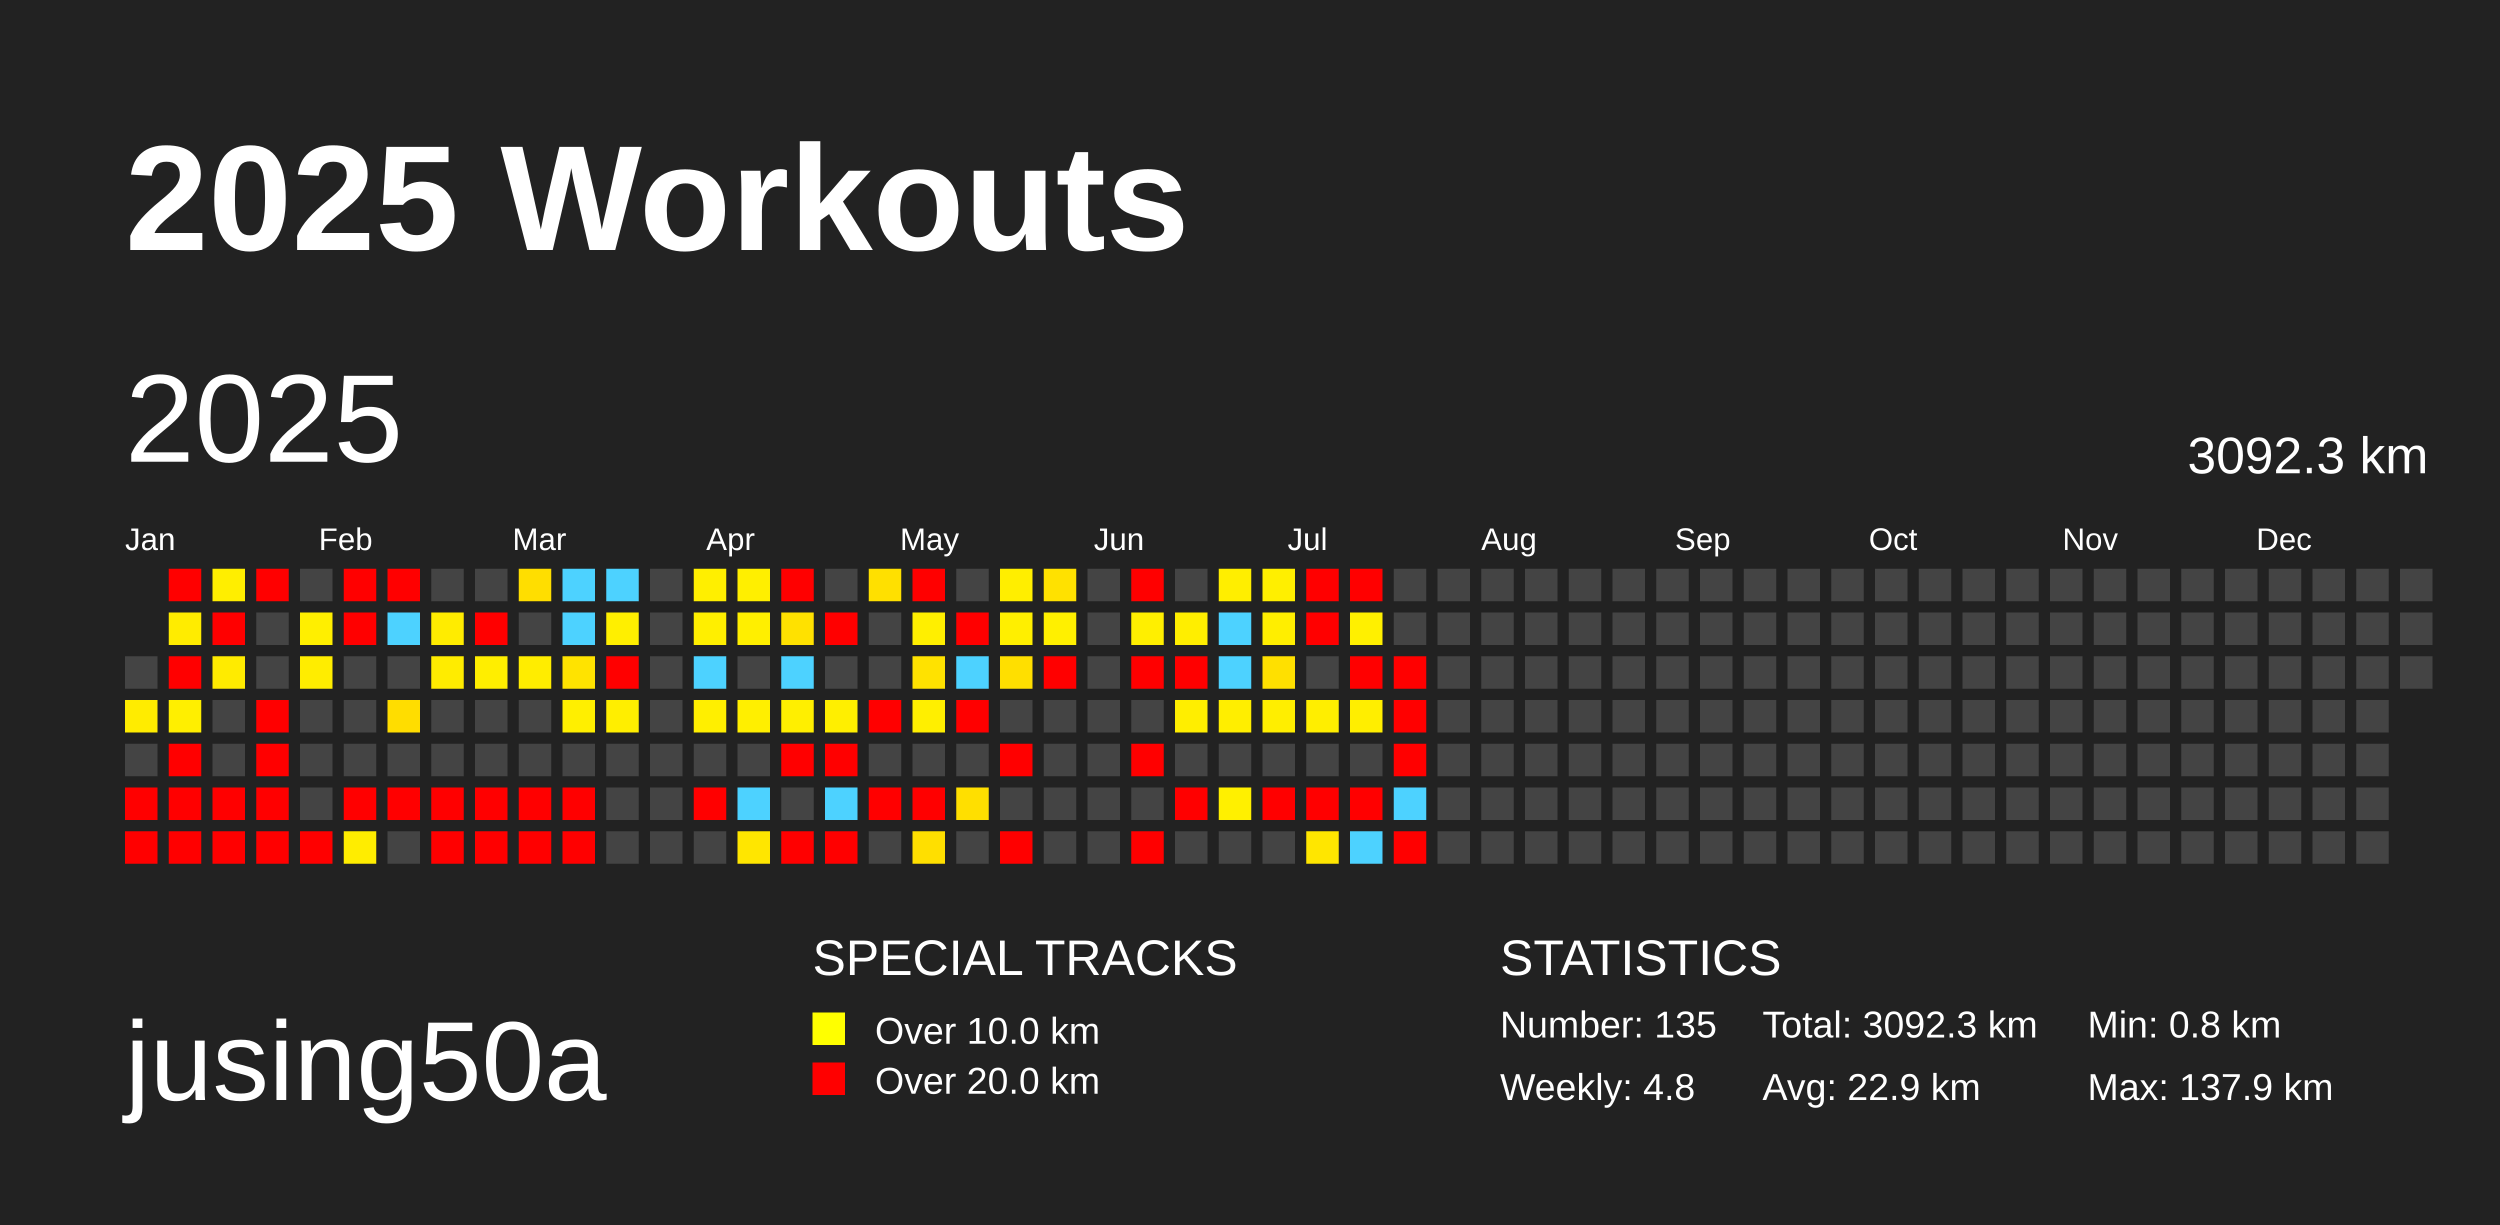
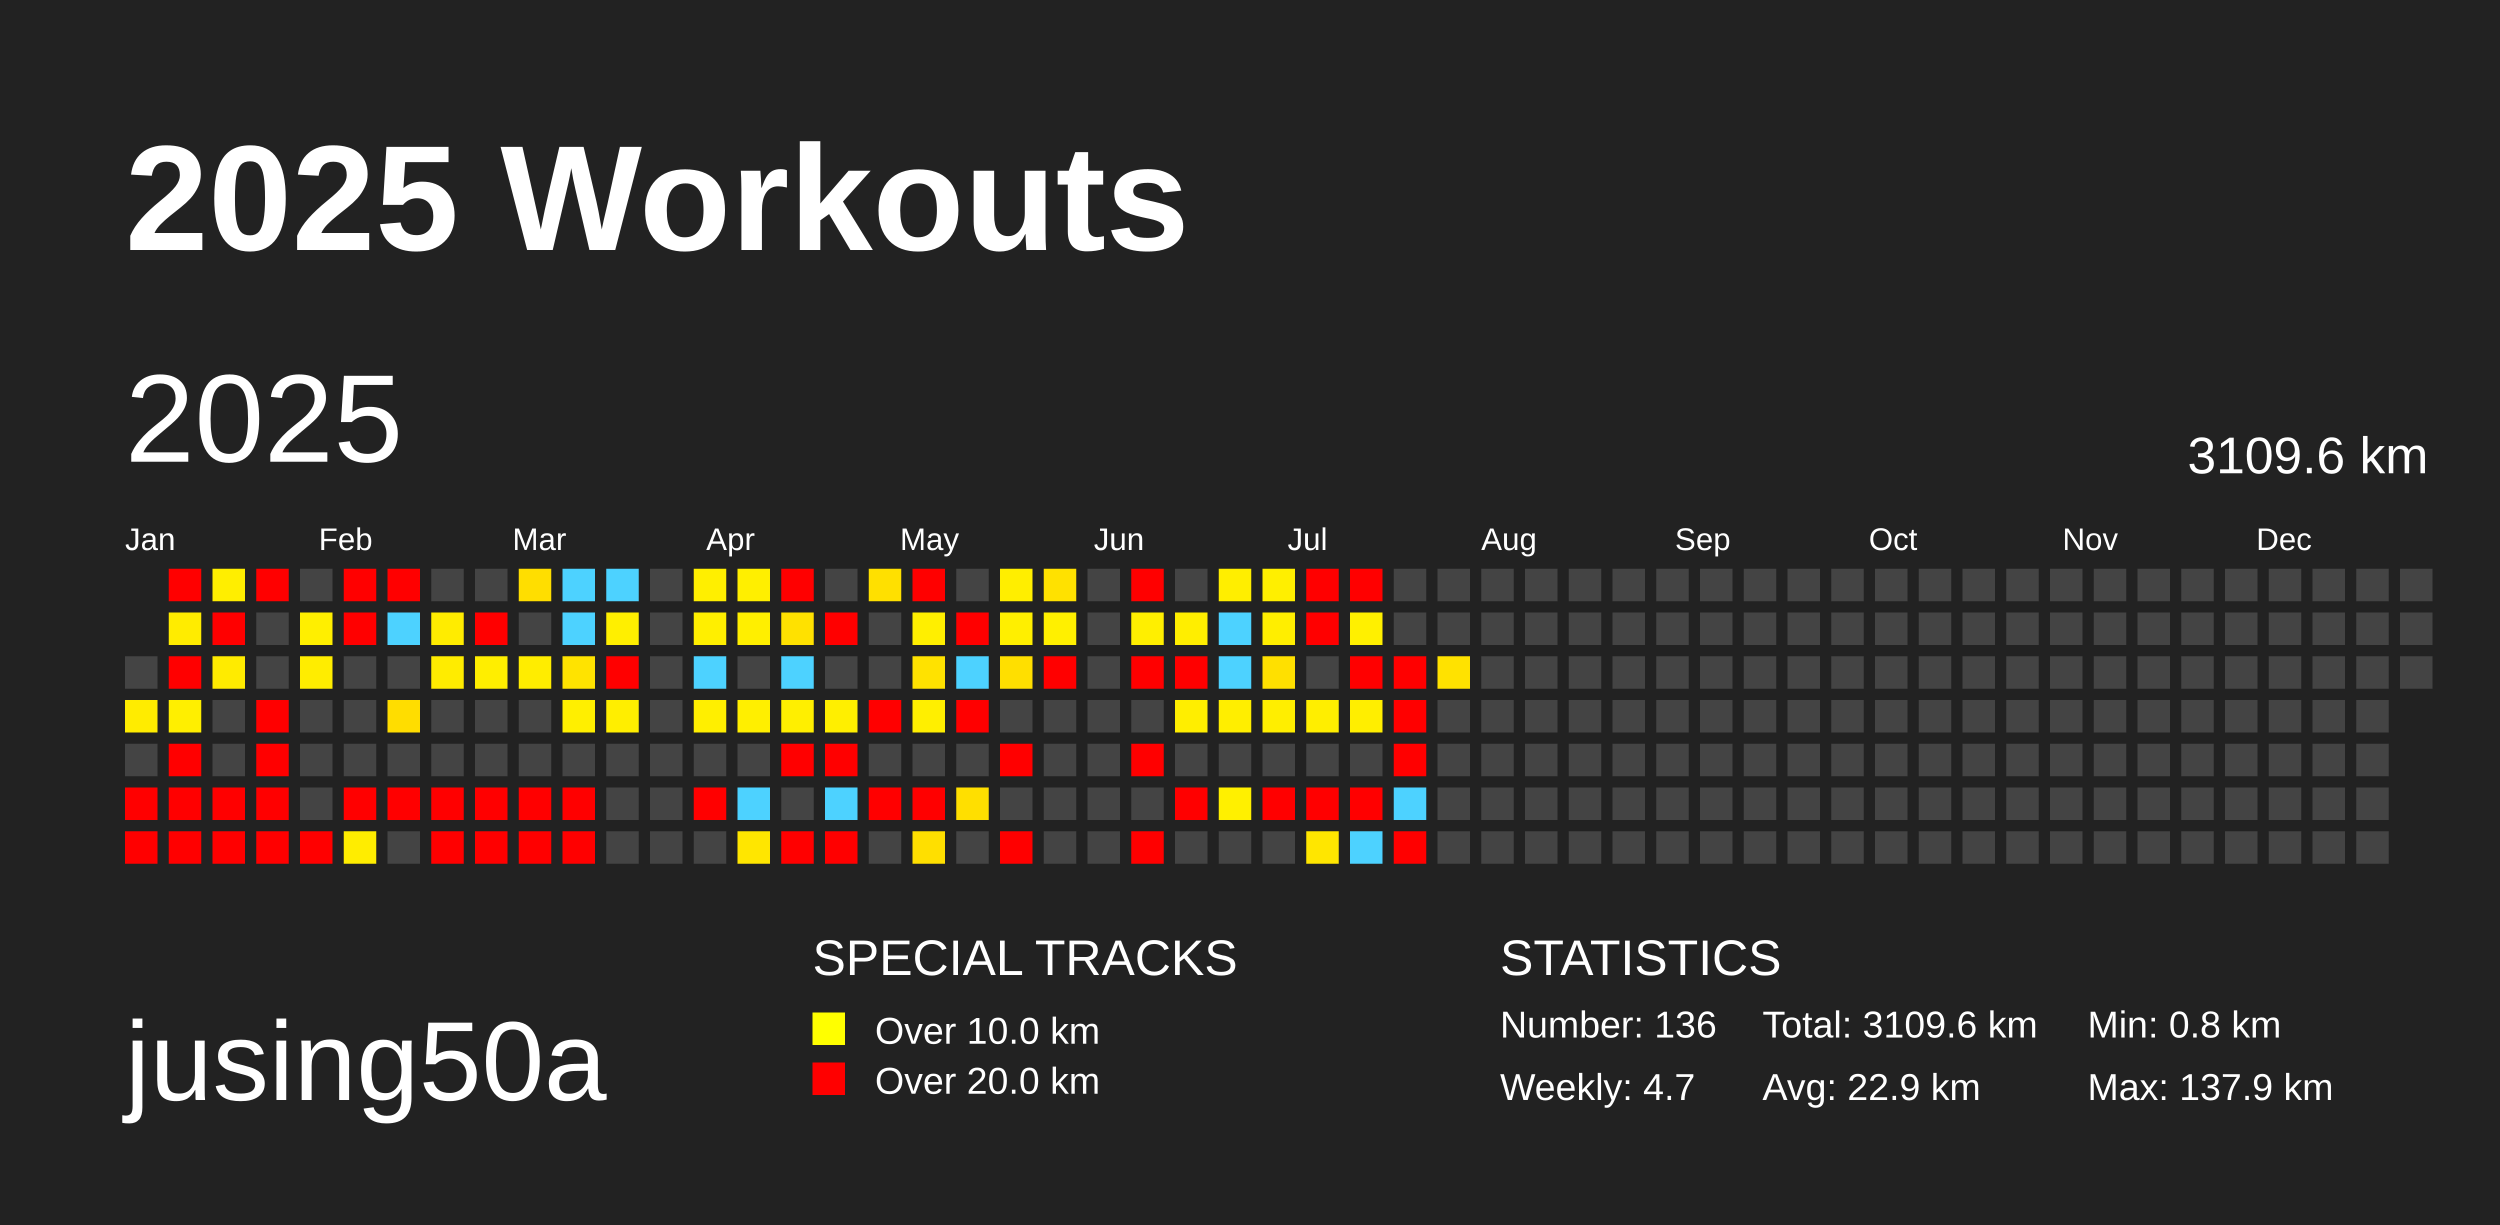
<svg xmlns="http://www.w3.org/2000/svg" baseProfile="full" height="98mm" version="1.1" viewBox="0,0,200,98" width="200mm">
  <defs />
  <rect fill="#222222" height="98" width="200" x="0" y="0" />
  <text fill="#FFFFFF" style="font-size:12px; font-family:Arial; font-weight:bold;" x="10" y="20">2025 Workouts</text>
  <text fill="#FFFFFF" style="font-size:9px; font-family:Arial" x="10" y="88">jusing50a</text>
  <text fill="#FFFFFF" style="font-size:4px; font-family:Arial" x="65" y="78">SPECIAL TRACKS</text>
  <rect fill="yellow" height="2.6" width="2.6" x="65" y="81" />
  <text fill="#FFFFFF" style="font-size:3px; font-family:Arial" x="70" y="83.5">Over 10.0 km</text>
  <rect fill="red" height="2.6" width="2.6" x="65" y="85" />
  <text fill="#FFFFFF" style="font-size:3px; font-family:Arial" x="70" y="87.5">Over 20.0 km</text>
  <text fill="#FFFFFF" style="font-size:4px; font-family:Arial" x="120" y="78">STATISTICS</text>
-   <text fill="#FFFFFF" style="font-size:3px; font-family:Arial" x="120" y="83">Number: 135</text>
-   <text fill="#FFFFFF" style="font-size:3px; font-family:Arial" x="120" y="88">Weekly: 4.8</text>
-   <text fill="#FFFFFF" style="font-size:3px; font-family:Arial" x="141" y="83">Total: 3092.3 km</text>
+   <text fill="#FFFFFF" style="font-size:3px; font-family:Arial" x="120" y="83">Number: 136</text>
+   <text fill="#FFFFFF" style="font-size:3px; font-family:Arial" x="120" y="88">Weekly: 4.7</text>
+   <text fill="#FFFFFF" style="font-size:3px; font-family:Arial" x="141" y="83">Total: 3109.6 km</text>
  <text fill="#FFFFFF" style="font-size:3px; font-family:Arial" x="141" y="88">Avg: 22.9 km</text>
  <text fill="#FFFFFF" style="font-size:3px; font-family:Arial" x="167" y="83">Min: 0.8 km</text>
  <text fill="#FFFFFF" style="font-size:3px; font-family:Arial" x="167" y="88">Max: 137.9 km</text>
  <text dominant-baseline="hanging" fill="#FFFFFF" style="font-size:10.0px; font-family:Arial;" x="10" y="30">2025</text>
-   <text dominant-baseline="hanging" fill="#FFFFFF" style="font-size:4.125px; font-family:Arial;" x="175" y="35">3092.3 km</text>
+   <text dominant-baseline="hanging" fill="#FFFFFF" style="font-size:4.125px; font-family:Arial;" x="175" y="35">3109.6 km</text>
  <text fill="#FFFFFF" style="font-size:2.5px; font-family:Arial" x="10.0" y="44">Jan</text>
  <text fill="#FFFFFF" style="font-size:2.5px; font-family:Arial" x="25.5" y="44">Feb</text>
  <text fill="#FFFFFF" style="font-size:2.5px; font-family:Arial" x="41.0" y="44">Mar</text>
  <text fill="#FFFFFF" style="font-size:2.5px; font-family:Arial" x="56.5" y="44">Apr</text>
  <text fill="#FFFFFF" style="font-size:2.5px; font-family:Arial" x="72.0" y="44">May</text>
  <text fill="#FFFFFF" style="font-size:2.5px; font-family:Arial" x="87.5" y="44">Jun</text>
  <text fill="#FFFFFF" style="font-size:2.5px; font-family:Arial" x="103.0" y="44">Jul</text>
  <text fill="#FFFFFF" style="font-size:2.5px; font-family:Arial" x="118.5" y="44">Aug</text>
  <text fill="#FFFFFF" style="font-size:2.5px; font-family:Arial" x="134.0" y="44">Sep</text>
  <text fill="#FFFFFF" style="font-size:2.5px; font-family:Arial" x="149.5" y="44">Oct</text>
  <text fill="#FFFFFF" style="font-size:2.5px; font-family:Arial" x="165.0" y="44">Nov</text>
  <text fill="#FFFFFF" style="font-size:2.5px; font-family:Arial" x="180.5" y="44">Dec</text>
  <rect fill="#444444" height="2.6" width="2.6" x="10.0" y="52.5" />
  <rect fill="#ffec00" height="2.6" width="2.6" x="10.0" y="56.0" />
  <rect fill="#444444" height="2.6" width="2.6" x="10.0" y="59.5" />
  <rect fill="red" height="2.6" width="2.6" x="10.0" y="63.0" />
  <rect fill="red" height="2.6" width="2.6" x="10.0" y="66.5" />
  <rect fill="red" height="2.6" width="2.6" x="13.5" y="45.5" />
  <rect fill="#ffec00" height="2.6" width="2.6" x="13.5" y="49.0" />
  <rect fill="red" height="2.6" width="2.6" x="13.5" y="52.5" />
  <rect fill="#ffef00" height="2.6" width="2.6" x="13.5" y="56.0" />
  <rect fill="red" height="2.6" width="2.6" x="13.5" y="59.5" />
  <rect fill="red" height="2.6" width="2.6" x="13.5" y="63.0" />
  <rect fill="red" height="2.6" width="2.6" x="13.5" y="66.5" />
  <rect fill="#ffee00" height="2.6" width="2.6" x="17.0" y="45.5" />
  <rect fill="red" height="2.6" width="2.6" x="17.0" y="49.0" />
  <rect fill="#ffeb00" height="2.6" width="2.6" x="17.0" y="52.5" />
  <rect fill="#444444" height="2.6" width="2.6" x="17.0" y="56.0" />
  <rect fill="#444444" height="2.6" width="2.6" x="17.0" y="59.5" />
  <rect fill="red" height="2.6" width="2.6" x="17.0" y="63.0" />
  <rect fill="red" height="2.6" width="2.6" x="17.0" y="66.5" />
  <rect fill="red" height="2.6" width="2.6" x="20.5" y="45.5" />
  <rect fill="#444444" height="2.6" width="2.6" x="20.5" y="49.0" />
  <rect fill="#444444" height="2.6" width="2.6" x="20.5" y="52.5" />
  <rect fill="red" height="2.6" width="2.6" x="20.5" y="56.0" />
  <rect fill="red" height="2.6" width="2.6" x="20.5" y="59.5" />
  <rect fill="red" height="2.6" width="2.6" x="20.5" y="63.0" />
  <rect fill="red" height="2.6" width="2.6" x="20.5" y="66.5" />
  <rect fill="#444444" height="2.6" width="2.6" x="24.0" y="45.5" />
  <rect fill="#ffef00" height="2.6" width="2.6" x="24.0" y="49.0" />
  <rect fill="#ffed00" height="2.6" width="2.6" x="24.0" y="52.5" />
  <rect fill="#444444" height="2.6" width="2.6" x="24.0" y="56.0" />
  <rect fill="#444444" height="2.6" width="2.6" x="24.0" y="59.5" />
  <rect fill="#444444" height="2.6" width="2.6" x="24.0" y="63.0" />
  <rect fill="red" height="2.6" width="2.6" x="24.0" y="66.5" />
  <rect fill="red" height="2.6" width="2.6" x="27.5" y="45.5" />
  <rect fill="red" height="2.6" width="2.6" x="27.5" y="49.0" />
  <rect fill="#444444" height="2.6" width="2.6" x="27.5" y="52.5" />
  <rect fill="#444444" height="2.6" width="2.6" x="27.5" y="56.0" />
  <rect fill="#444444" height="2.6" width="2.6" x="27.5" y="59.5" />
  <rect fill="red" height="2.6" width="2.6" x="27.5" y="63.0" />
  <rect fill="#ffed00" height="2.6" width="2.6" x="27.5" y="66.5" />
  <rect fill="red" height="2.6" width="2.6" x="31.0" y="45.5" />
  <rect fill="#4dd2ff" height="2.6" width="2.6" x="31.0" y="49.0" />
  <rect fill="#444444" height="2.6" width="2.6" x="31.0" y="52.5" />
  <rect fill="#ffdd00" height="2.6" width="2.6" x="31.0" y="56.0" />
  <rect fill="#444444" height="2.6" width="2.6" x="31.0" y="59.5" />
  <rect fill="red" height="2.6" width="2.6" x="31.0" y="63.0" />
  <rect fill="#444444" height="2.6" width="2.6" x="31.0" y="66.5" />
  <rect fill="#444444" height="2.6" width="2.6" x="34.5" y="45.5" />
  <rect fill="#ffec00" height="2.6" width="2.6" x="34.5" y="49.0" />
  <rect fill="#ffec00" height="2.6" width="2.6" x="34.5" y="52.5" />
  <rect fill="#444444" height="2.6" width="2.6" x="34.5" y="56.0" />
  <rect fill="#444444" height="2.6" width="2.6" x="34.5" y="59.5" />
  <rect fill="red" height="2.6" width="2.6" x="34.5" y="63.0" />
  <rect fill="red" height="2.6" width="2.6" x="34.5" y="66.5" />
  <rect fill="#444444" height="2.6" width="2.6" x="38.0" y="45.5" />
  <rect fill="red" height="2.6" width="2.6" x="38.0" y="49.0" />
  <rect fill="#ffee00" height="2.6" width="2.6" x="38.0" y="52.5" />
  <rect fill="#444444" height="2.6" width="2.6" x="38.0" y="56.0" />
  <rect fill="#444444" height="2.6" width="2.6" x="38.0" y="59.5" />
  <rect fill="red" height="2.6" width="2.6" x="38.0" y="63.0" />
  <rect fill="red" height="2.6" width="2.6" x="38.0" y="66.5" />
  <rect fill="#ffde00" height="2.6" width="2.6" x="41.5" y="45.5" />
  <rect fill="#444444" height="2.6" width="2.6" x="41.5" y="49.0" />
  <rect fill="#ffed00" height="2.6" width="2.6" x="41.5" y="52.5" />
  <rect fill="#444444" height="2.6" width="2.6" x="41.5" y="56.0" />
  <rect fill="#444444" height="2.6" width="2.6" x="41.5" y="59.5" />
  <rect fill="red" height="2.6" width="2.6" x="41.5" y="63.0" />
  <rect fill="red" height="2.6" width="2.6" x="41.5" y="66.5" />
  <rect fill="#4dd2ff" height="2.6" width="2.6" x="45.0" y="45.5" />
  <rect fill="#4dd2ff" height="2.6" width="2.6" x="45.0" y="49.0" />
  <rect fill="#ffe300" height="2.6" width="2.6" x="45.0" y="52.5" />
  <rect fill="#ffef00" height="2.6" width="2.6" x="45.0" y="56.0" />
  <rect fill="#444444" height="2.6" width="2.6" x="45.0" y="59.5" />
  <rect fill="red" height="2.6" width="2.6" x="45.0" y="63.0" />
  <rect fill="red" height="2.6" width="2.6" x="45.0" y="66.5" />
  <rect fill="#4dd2ff" height="2.6" width="2.6" x="48.5" y="45.5" />
  <rect fill="#ffef00" height="2.6" width="2.6" x="48.5" y="49.0" />
  <rect fill="red" height="2.6" width="2.6" x="48.5" y="52.5" />
  <rect fill="#ffee00" height="2.6" width="2.6" x="48.5" y="56.0" />
  <rect fill="#444444" height="2.6" width="2.6" x="48.5" y="59.5" />
  <rect fill="#444444" height="2.6" width="2.6" x="48.5" y="63.0" />
  <rect fill="#444444" height="2.6" width="2.6" x="48.5" y="66.5" />
  <rect fill="#444444" height="2.6" width="2.6" x="52.0" y="45.5" />
  <rect fill="#444444" height="2.6" width="2.6" x="52.0" y="49.0" />
  <rect fill="#444444" height="2.6" width="2.6" x="52.0" y="52.5" />
  <rect fill="#444444" height="2.6" width="2.6" x="52.0" y="56.0" />
  <rect fill="#444444" height="2.6" width="2.6" x="52.0" y="59.5" />
  <rect fill="#444444" height="2.6" width="2.6" x="52.0" y="63.0" />
  <rect fill="#444444" height="2.6" width="2.6" x="52.0" y="66.5" />
  <rect fill="#ffef00" height="2.6" width="2.6" x="55.5" y="45.5" />
  <rect fill="#ffef00" height="2.6" width="2.6" x="55.5" y="49.0" />
  <rect fill="#4dd2ff" height="2.6" width="2.6" x="55.5" y="52.5" />
  <rect fill="#ffef00" height="2.6" width="2.6" x="55.5" y="56.0" />
  <rect fill="#444444" height="2.6" width="2.6" x="55.5" y="59.5" />
  <rect fill="red" height="2.6" width="2.6" x="55.5" y="63.0" />
  <rect fill="#444444" height="2.6" width="2.6" x="55.5" y="66.5" />
  <rect fill="#ffef00" height="2.6" width="2.6" x="59.0" y="45.5" />
  <rect fill="#ffef00" height="2.6" width="2.6" x="59.0" y="49.0" />
  <rect fill="#444444" height="2.6" width="2.6" x="59.0" y="52.5" />
  <rect fill="#ffef00" height="2.6" width="2.6" x="59.0" y="56.0" />
  <rect fill="#444444" height="2.6" width="2.6" x="59.0" y="59.5" />
  <rect fill="#4dd2ff" height="2.6" width="2.6" x="59.0" y="63.0" />
  <rect fill="#ffe600" height="2.6" width="2.6" x="59.0" y="66.5" />
  <rect fill="red" height="2.6" width="2.6" x="62.5" y="45.5" />
  <rect fill="#ffe100" height="2.6" width="2.6" x="62.5" y="49.0" />
  <rect fill="#4dd2ff" height="2.6" width="2.6" x="62.5" y="52.5" />
  <rect fill="#ffef00" height="2.6" width="2.6" x="62.5" y="56.0" />
  <rect fill="red" height="2.6" width="2.6" x="62.5" y="59.5" />
  <rect fill="#444444" height="2.6" width="2.6" x="62.5" y="63.0" />
  <rect fill="red" height="2.6" width="2.6" x="62.5" y="66.5" />
  <rect fill="#444444" height="2.6" width="2.6" x="66.0" y="45.5" />
  <rect fill="red" height="2.6" width="2.6" x="66.0" y="49.0" />
  <rect fill="#444444" height="2.6" width="2.6" x="66.0" y="52.5" />
  <rect fill="#ffef00" height="2.6" width="2.6" x="66.0" y="56.0" />
  <rect fill="red" height="2.6" width="2.6" x="66.0" y="59.5" />
  <rect fill="#4dd2ff" height="2.6" width="2.6" x="66.0" y="63.0" />
  <rect fill="red" height="2.6" width="2.6" x="66.0" y="66.5" />
  <rect fill="#ffe000" height="2.6" width="2.6" x="69.5" y="45.5" />
  <rect fill="#444444" height="2.6" width="2.6" x="69.5" y="49.0" />
  <rect fill="#444444" height="2.6" width="2.6" x="69.5" y="52.5" />
  <rect fill="red" height="2.6" width="2.6" x="69.5" y="56.0" />
  <rect fill="#444444" height="2.6" width="2.6" x="69.5" y="59.5" />
  <rect fill="red" height="2.6" width="2.6" x="69.5" y="63.0" />
  <rect fill="#444444" height="2.6" width="2.6" x="69.5" y="66.5" />
  <rect fill="red" height="2.6" width="2.6" x="73.0" y="45.5" />
  <rect fill="#ffef00" height="2.6" width="2.6" x="73.0" y="49.0" />
  <rect fill="#ffe200" height="2.6" width="2.6" x="73.0" y="52.5" />
  <rect fill="#ffef00" height="2.6" width="2.6" x="73.0" y="56.0" />
  <rect fill="#444444" height="2.6" width="2.6" x="73.0" y="59.5" />
  <rect fill="red" height="2.6" width="2.6" x="73.0" y="63.0" />
  <rect fill="#ffdf00" height="2.6" width="2.6" x="73.0" y="66.5" />
  <rect fill="#444444" height="2.6" width="2.6" x="76.5" y="45.5" />
  <rect fill="red" height="2.6" width="2.6" x="76.5" y="49.0" />
  <rect fill="#4dd2ff" height="2.6" width="2.6" x="76.5" y="52.5" />
  <rect fill="red" height="2.6" width="2.6" x="76.5" y="56.0" />
  <rect fill="#444444" height="2.6" width="2.6" x="76.5" y="59.5" />
  <rect fill="#ffdf00" height="2.6" width="2.6" x="76.5" y="63.0" />
  <rect fill="#444444" height="2.6" width="2.6" x="76.5" y="66.5" />
  <rect fill="#ffee00" height="2.6" width="2.6" x="80.0" y="45.5" />
  <rect fill="#ffef00" height="2.6" width="2.6" x="80.0" y="49.0" />
  <rect fill="#ffdf00" height="2.6" width="2.6" x="80.0" y="52.5" />
  <rect fill="#444444" height="2.6" width="2.6" x="80.0" y="56.0" />
  <rect fill="red" height="2.6" width="2.6" x="80.0" y="59.5" />
  <rect fill="#444444" height="2.6" width="2.6" x="80.0" y="63.0" />
  <rect fill="red" height="2.6" width="2.6" x="80.0" y="66.5" />
  <rect fill="#ffe100" height="2.6" width="2.6" x="83.5" y="45.5" />
  <rect fill="#fff000" height="2.6" width="2.6" x="83.5" y="49.0" />
  <rect fill="red" height="2.6" width="2.6" x="83.5" y="52.5" />
  <rect fill="#444444" height="2.6" width="2.6" x="83.5" y="56.0" />
  <rect fill="#444444" height="2.6" width="2.6" x="83.5" y="59.5" />
  <rect fill="#444444" height="2.6" width="2.6" x="83.5" y="63.0" />
  <rect fill="#444444" height="2.6" width="2.6" x="83.5" y="66.5" />
  <rect fill="#444444" height="2.6" width="2.6" x="87.0" y="45.5" />
  <rect fill="#444444" height="2.6" width="2.6" x="87.0" y="49.0" />
  <rect fill="#444444" height="2.6" width="2.6" x="87.0" y="52.5" />
  <rect fill="#444444" height="2.6" width="2.6" x="87.0" y="56.0" />
  <rect fill="#444444" height="2.6" width="2.6" x="87.0" y="59.5" />
  <rect fill="#444444" height="2.6" width="2.6" x="87.0" y="63.0" />
  <rect fill="#444444" height="2.6" width="2.6" x="87.0" y="66.5" />
  <rect fill="red" height="2.6" width="2.6" x="90.5" y="45.5" />
  <rect fill="#ffef00" height="2.6" width="2.6" x="90.5" y="49.0" />
  <rect fill="red" height="2.6" width="2.6" x="90.5" y="52.5" />
  <rect fill="#444444" height="2.6" width="2.6" x="90.5" y="56.0" />
  <rect fill="red" height="2.6" width="2.6" x="90.5" y="59.5" />
  <rect fill="#444444" height="2.6" width="2.6" x="90.5" y="63.0" />
  <rect fill="red" height="2.6" width="2.6" x="90.5" y="66.5" />
  <rect fill="#444444" height="2.6" width="2.6" x="94.0" y="45.5" />
  <rect fill="#ffee00" height="2.6" width="2.6" x="94.0" y="49.0" />
  <rect fill="red" height="2.6" width="2.6" x="94.0" y="52.5" />
  <rect fill="#ffee00" height="2.6" width="2.6" x="94.0" y="56.0" />
  <rect fill="#444444" height="2.6" width="2.6" x="94.0" y="59.5" />
  <rect fill="red" height="2.6" width="2.6" x="94.0" y="63.0" />
  <rect fill="#444444" height="2.6" width="2.6" x="94.0" y="66.5" />
  <rect fill="#ffee00" height="2.6" width="2.6" x="97.5" y="45.5" />
  <rect fill="#4dd2ff" height="2.6" width="2.6" x="97.5" y="49.0" />
  <rect fill="#4dd2ff" height="2.6" width="2.6" x="97.5" y="52.5" />
  <rect fill="#ffee00" height="2.6" width="2.6" x="97.5" y="56.0" />
  <rect fill="#444444" height="2.6" width="2.6" x="97.5" y="59.5" />
  <rect fill="#fff000" height="2.6" width="2.6" x="97.5" y="63.0" />
  <rect fill="#444444" height="2.6" width="2.6" x="97.5" y="66.5" />
  <rect fill="#ffef00" height="2.6" width="2.6" x="101.0" y="45.5" />
  <rect fill="#ffee00" height="2.6" width="2.6" x="101.0" y="49.0" />
  <rect fill="#ffe000" height="2.6" width="2.6" x="101.0" y="52.5" />
  <rect fill="#ffee00" height="2.6" width="2.6" x="101.0" y="56.0" />
  <rect fill="#444444" height="2.6" width="2.6" x="101.0" y="59.5" />
  <rect fill="red" height="2.6" width="2.6" x="101.0" y="63.0" />
  <rect fill="#444444" height="2.6" width="2.6" x="101.0" y="66.5" />
  <rect fill="red" height="2.6" width="2.6" x="104.5" y="45.5" />
  <rect fill="red" height="2.6" width="2.6" x="104.5" y="49.0" />
  <rect fill="#444444" height="2.6" width="2.6" x="104.5" y="52.5" />
  <rect fill="#ffee00" height="2.6" width="2.6" x="104.5" y="56.0" />
  <rect fill="#444444" height="2.6" width="2.6" x="104.5" y="59.5" />
  <rect fill="red" height="2.6" width="2.6" x="104.5" y="63.0" />
  <rect fill="#ffe600" height="2.6" width="2.6" x="104.5" y="66.5" />
  <rect fill="red" height="2.6" width="2.6" x="108.0" y="45.5" />
  <rect fill="#fff000" height="2.6" width="2.6" x="108.0" y="49.0" />
  <rect fill="red" height="2.6" width="2.6" x="108.0" y="52.5" />
  <rect fill="#ffee00" height="2.6" width="2.6" x="108.0" y="56.0" />
  <rect fill="#444444" height="2.6" width="2.6" x="108.0" y="59.5" />
  <rect fill="red" height="2.6" width="2.6" x="108.0" y="63.0" />
  <rect fill="#4dd2ff" height="2.6" width="2.6" x="108.0" y="66.5" />
  <rect fill="#444444" height="2.6" width="2.6" x="111.5" y="45.5" />
  <rect fill="#444444" height="2.6" width="2.6" x="111.5" y="49.0" />
  <rect fill="red" height="2.6" width="2.6" x="111.5" y="52.5" />
  <rect fill="red" height="2.6" width="2.6" x="111.5" y="56.0" />
  <rect fill="red" height="2.6" width="2.6" x="111.5" y="59.5" />
  <rect fill="#4dd2ff" height="2.6" width="2.6" x="111.5" y="63.0" />
  <rect fill="red" height="2.6" width="2.6" x="111.5" y="66.5" />
  <rect fill="#444444" height="2.6" width="2.6" x="115.0" y="45.5" />
  <rect fill="#444444" height="2.6" width="2.6" x="115.0" y="49.0" />
-   <rect fill="#444444" height="2.6" width="2.6" x="115.0" y="52.5" />
+   <rect fill="#ffe200" height="2.6" width="2.6" x="115.0" y="52.5" />
  <rect fill="#444444" height="2.6" width="2.6" x="115.0" y="56.0" />
  <rect fill="#444444" height="2.6" width="2.6" x="115.0" y="59.5" />
  <rect fill="#444444" height="2.6" width="2.6" x="115.0" y="63.0" />
  <rect fill="#444444" height="2.6" width="2.6" x="115.0" y="66.5" />
  <rect fill="#444444" height="2.6" width="2.6" x="118.5" y="45.5" />
  <rect fill="#444444" height="2.6" width="2.6" x="118.5" y="49.0" />
  <rect fill="#444444" height="2.6" width="2.6" x="118.5" y="52.5" />
  <rect fill="#444444" height="2.6" width="2.6" x="118.5" y="56.0" />
  <rect fill="#444444" height="2.6" width="2.6" x="118.5" y="59.5" />
  <rect fill="#444444" height="2.6" width="2.6" x="118.5" y="63.0" />
  <rect fill="#444444" height="2.6" width="2.6" x="118.5" y="66.5" />
  <rect fill="#444444" height="2.6" width="2.6" x="122.0" y="45.5" />
  <rect fill="#444444" height="2.6" width="2.6" x="122.0" y="49.0" />
  <rect fill="#444444" height="2.6" width="2.6" x="122.0" y="52.5" />
  <rect fill="#444444" height="2.6" width="2.6" x="122.0" y="56.0" />
  <rect fill="#444444" height="2.6" width="2.6" x="122.0" y="59.5" />
  <rect fill="#444444" height="2.6" width="2.6" x="122.0" y="63.0" />
  <rect fill="#444444" height="2.6" width="2.6" x="122.0" y="66.5" />
  <rect fill="#444444" height="2.6" width="2.6" x="125.5" y="45.5" />
  <rect fill="#444444" height="2.6" width="2.6" x="125.5" y="49.0" />
  <rect fill="#444444" height="2.6" width="2.6" x="125.5" y="52.5" />
  <rect fill="#444444" height="2.6" width="2.6" x="125.5" y="56.0" />
  <rect fill="#444444" height="2.6" width="2.6" x="125.5" y="59.5" />
  <rect fill="#444444" height="2.6" width="2.6" x="125.5" y="63.0" />
  <rect fill="#444444" height="2.6" width="2.6" x="125.5" y="66.5" />
  <rect fill="#444444" height="2.6" width="2.6" x="129.0" y="45.5" />
  <rect fill="#444444" height="2.6" width="2.6" x="129.0" y="49.0" />
  <rect fill="#444444" height="2.6" width="2.6" x="129.0" y="52.5" />
  <rect fill="#444444" height="2.6" width="2.6" x="129.0" y="56.0" />
  <rect fill="#444444" height="2.6" width="2.6" x="129.0" y="59.5" />
  <rect fill="#444444" height="2.6" width="2.6" x="129.0" y="63.0" />
  <rect fill="#444444" height="2.6" width="2.6" x="129.0" y="66.5" />
  <rect fill="#444444" height="2.6" width="2.6" x="132.5" y="45.5" />
  <rect fill="#444444" height="2.6" width="2.6" x="132.5" y="49.0" />
  <rect fill="#444444" height="2.6" width="2.6" x="132.5" y="52.5" />
  <rect fill="#444444" height="2.6" width="2.6" x="132.5" y="56.0" />
  <rect fill="#444444" height="2.6" width="2.6" x="132.5" y="59.5" />
  <rect fill="#444444" height="2.6" width="2.6" x="132.5" y="63.0" />
  <rect fill="#444444" height="2.6" width="2.6" x="132.5" y="66.5" />
  <rect fill="#444444" height="2.6" width="2.6" x="136.0" y="45.5" />
  <rect fill="#444444" height="2.6" width="2.6" x="136.0" y="49.0" />
  <rect fill="#444444" height="2.6" width="2.6" x="136.0" y="52.5" />
  <rect fill="#444444" height="2.6" width="2.6" x="136.0" y="56.0" />
  <rect fill="#444444" height="2.6" width="2.6" x="136.0" y="59.5" />
  <rect fill="#444444" height="2.6" width="2.6" x="136.0" y="63.0" />
  <rect fill="#444444" height="2.6" width="2.6" x="136.0" y="66.5" />
  <rect fill="#444444" height="2.6" width="2.6" x="139.5" y="45.5" />
  <rect fill="#444444" height="2.6" width="2.6" x="139.5" y="49.0" />
  <rect fill="#444444" height="2.6" width="2.6" x="139.5" y="52.5" />
  <rect fill="#444444" height="2.6" width="2.6" x="139.5" y="56.0" />
  <rect fill="#444444" height="2.6" width="2.6" x="139.5" y="59.5" />
  <rect fill="#444444" height="2.6" width="2.6" x="139.5" y="63.0" />
  <rect fill="#444444" height="2.6" width="2.6" x="139.5" y="66.5" />
  <rect fill="#444444" height="2.6" width="2.6" x="143.0" y="45.5" />
  <rect fill="#444444" height="2.6" width="2.6" x="143.0" y="49.0" />
  <rect fill="#444444" height="2.6" width="2.6" x="143.0" y="52.5" />
  <rect fill="#444444" height="2.6" width="2.6" x="143.0" y="56.0" />
  <rect fill="#444444" height="2.6" width="2.6" x="143.0" y="59.5" />
  <rect fill="#444444" height="2.6" width="2.6" x="143.0" y="63.0" />
  <rect fill="#444444" height="2.6" width="2.6" x="143.0" y="66.5" />
  <rect fill="#444444" height="2.6" width="2.6" x="146.5" y="45.5" />
  <rect fill="#444444" height="2.6" width="2.6" x="146.5" y="49.0" />
  <rect fill="#444444" height="2.6" width="2.6" x="146.5" y="52.5" />
  <rect fill="#444444" height="2.6" width="2.6" x="146.5" y="56.0" />
  <rect fill="#444444" height="2.6" width="2.6" x="146.5" y="59.5" />
  <rect fill="#444444" height="2.6" width="2.6" x="146.5" y="63.0" />
  <rect fill="#444444" height="2.6" width="2.6" x="146.5" y="66.5" />
  <rect fill="#444444" height="2.6" width="2.6" x="150.0" y="45.5" />
  <rect fill="#444444" height="2.6" width="2.6" x="150.0" y="49.0" />
  <rect fill="#444444" height="2.6" width="2.6" x="150.0" y="52.5" />
  <rect fill="#444444" height="2.6" width="2.6" x="150.0" y="56.0" />
  <rect fill="#444444" height="2.6" width="2.6" x="150.0" y="59.5" />
  <rect fill="#444444" height="2.6" width="2.6" x="150.0" y="63.0" />
  <rect fill="#444444" height="2.6" width="2.6" x="150.0" y="66.5" />
  <rect fill="#444444" height="2.6" width="2.6" x="153.5" y="45.5" />
  <rect fill="#444444" height="2.6" width="2.6" x="153.5" y="49.0" />
  <rect fill="#444444" height="2.6" width="2.6" x="153.5" y="52.5" />
  <rect fill="#444444" height="2.6" width="2.6" x="153.5" y="56.0" />
  <rect fill="#444444" height="2.6" width="2.6" x="153.5" y="59.5" />
  <rect fill="#444444" height="2.6" width="2.6" x="153.5" y="63.0" />
  <rect fill="#444444" height="2.6" width="2.6" x="153.5" y="66.5" />
  <rect fill="#444444" height="2.6" width="2.6" x="157.0" y="45.5" />
  <rect fill="#444444" height="2.6" width="2.6" x="157.0" y="49.0" />
  <rect fill="#444444" height="2.6" width="2.6" x="157.0" y="52.5" />
  <rect fill="#444444" height="2.6" width="2.6" x="157.0" y="56.0" />
  <rect fill="#444444" height="2.6" width="2.6" x="157.0" y="59.5" />
  <rect fill="#444444" height="2.6" width="2.6" x="157.0" y="63.0" />
  <rect fill="#444444" height="2.6" width="2.6" x="157.0" y="66.5" />
  <rect fill="#444444" height="2.6" width="2.6" x="160.5" y="45.5" />
  <rect fill="#444444" height="2.6" width="2.6" x="160.5" y="49.0" />
  <rect fill="#444444" height="2.6" width="2.6" x="160.5" y="52.5" />
  <rect fill="#444444" height="2.6" width="2.6" x="160.5" y="56.0" />
  <rect fill="#444444" height="2.6" width="2.6" x="160.5" y="59.5" />
  <rect fill="#444444" height="2.6" width="2.6" x="160.5" y="63.0" />
  <rect fill="#444444" height="2.6" width="2.6" x="160.5" y="66.5" />
  <rect fill="#444444" height="2.6" width="2.6" x="164.0" y="45.5" />
  <rect fill="#444444" height="2.6" width="2.6" x="164.0" y="49.0" />
  <rect fill="#444444" height="2.6" width="2.6" x="164.0" y="52.5" />
  <rect fill="#444444" height="2.6" width="2.6" x="164.0" y="56.0" />
  <rect fill="#444444" height="2.6" width="2.6" x="164.0" y="59.5" />
  <rect fill="#444444" height="2.6" width="2.6" x="164.0" y="63.0" />
  <rect fill="#444444" height="2.6" width="2.6" x="164.0" y="66.5" />
  <rect fill="#444444" height="2.6" width="2.6" x="167.5" y="45.5" />
  <rect fill="#444444" height="2.6" width="2.6" x="167.5" y="49.0" />
  <rect fill="#444444" height="2.6" width="2.6" x="167.5" y="52.5" />
  <rect fill="#444444" height="2.6" width="2.6" x="167.5" y="56.0" />
  <rect fill="#444444" height="2.6" width="2.6" x="167.5" y="59.5" />
  <rect fill="#444444" height="2.6" width="2.6" x="167.5" y="63.0" />
  <rect fill="#444444" height="2.6" width="2.6" x="167.5" y="66.5" />
  <rect fill="#444444" height="2.6" width="2.6" x="171.0" y="45.5" />
  <rect fill="#444444" height="2.6" width="2.6" x="171.0" y="49.0" />
  <rect fill="#444444" height="2.6" width="2.6" x="171.0" y="52.5" />
  <rect fill="#444444" height="2.6" width="2.6" x="171.0" y="56.0" />
  <rect fill="#444444" height="2.6" width="2.6" x="171.0" y="59.5" />
  <rect fill="#444444" height="2.6" width="2.6" x="171.0" y="63.0" />
  <rect fill="#444444" height="2.6" width="2.6" x="171.0" y="66.5" />
  <rect fill="#444444" height="2.6" width="2.6" x="174.5" y="45.5" />
  <rect fill="#444444" height="2.6" width="2.6" x="174.5" y="49.0" />
  <rect fill="#444444" height="2.6" width="2.6" x="174.5" y="52.5" />
  <rect fill="#444444" height="2.6" width="2.6" x="174.5" y="56.0" />
  <rect fill="#444444" height="2.6" width="2.6" x="174.5" y="59.5" />
  <rect fill="#444444" height="2.6" width="2.6" x="174.5" y="63.0" />
  <rect fill="#444444" height="2.6" width="2.6" x="174.5" y="66.5" />
  <rect fill="#444444" height="2.6" width="2.6" x="178.0" y="45.5" />
  <rect fill="#444444" height="2.6" width="2.6" x="178.0" y="49.0" />
  <rect fill="#444444" height="2.6" width="2.6" x="178.0" y="52.5" />
  <rect fill="#444444" height="2.6" width="2.6" x="178.0" y="56.0" />
  <rect fill="#444444" height="2.6" width="2.6" x="178.0" y="59.5" />
  <rect fill="#444444" height="2.6" width="2.6" x="178.0" y="63.0" />
  <rect fill="#444444" height="2.6" width="2.6" x="178.0" y="66.5" />
  <rect fill="#444444" height="2.6" width="2.6" x="181.5" y="45.5" />
  <rect fill="#444444" height="2.6" width="2.6" x="181.5" y="49.0" />
  <rect fill="#444444" height="2.6" width="2.6" x="181.5" y="52.5" />
  <rect fill="#444444" height="2.6" width="2.6" x="181.5" y="56.0" />
  <rect fill="#444444" height="2.6" width="2.6" x="181.5" y="59.5" />
  <rect fill="#444444" height="2.6" width="2.6" x="181.5" y="63.0" />
  <rect fill="#444444" height="2.6" width="2.6" x="181.5" y="66.5" />
  <rect fill="#444444" height="2.6" width="2.6" x="185.0" y="45.5" />
  <rect fill="#444444" height="2.6" width="2.6" x="185.0" y="49.0" />
  <rect fill="#444444" height="2.6" width="2.6" x="185.0" y="52.5" />
  <rect fill="#444444" height="2.6" width="2.6" x="185.0" y="56.0" />
  <rect fill="#444444" height="2.6" width="2.6" x="185.0" y="59.5" />
  <rect fill="#444444" height="2.6" width="2.6" x="185.0" y="63.0" />
  <rect fill="#444444" height="2.6" width="2.6" x="185.0" y="66.5" />
  <rect fill="#444444" height="2.6" width="2.6" x="188.5" y="45.5" />
  <rect fill="#444444" height="2.6" width="2.6" x="188.5" y="49.0" />
  <rect fill="#444444" height="2.6" width="2.6" x="188.5" y="52.5" />
  <rect fill="#444444" height="2.6" width="2.6" x="188.5" y="56.0" />
  <rect fill="#444444" height="2.6" width="2.6" x="188.5" y="59.5" />
  <rect fill="#444444" height="2.6" width="2.6" x="188.5" y="63.0" />
  <rect fill="#444444" height="2.6" width="2.6" x="188.5" y="66.5" />
  <rect fill="#444444" height="2.6" width="2.6" x="192.0" y="45.5" />
  <rect fill="#444444" height="2.6" width="2.6" x="192.0" y="49.0" />
  <rect fill="#444444" height="2.6" width="2.6" x="192.0" y="52.5" />
</svg>
